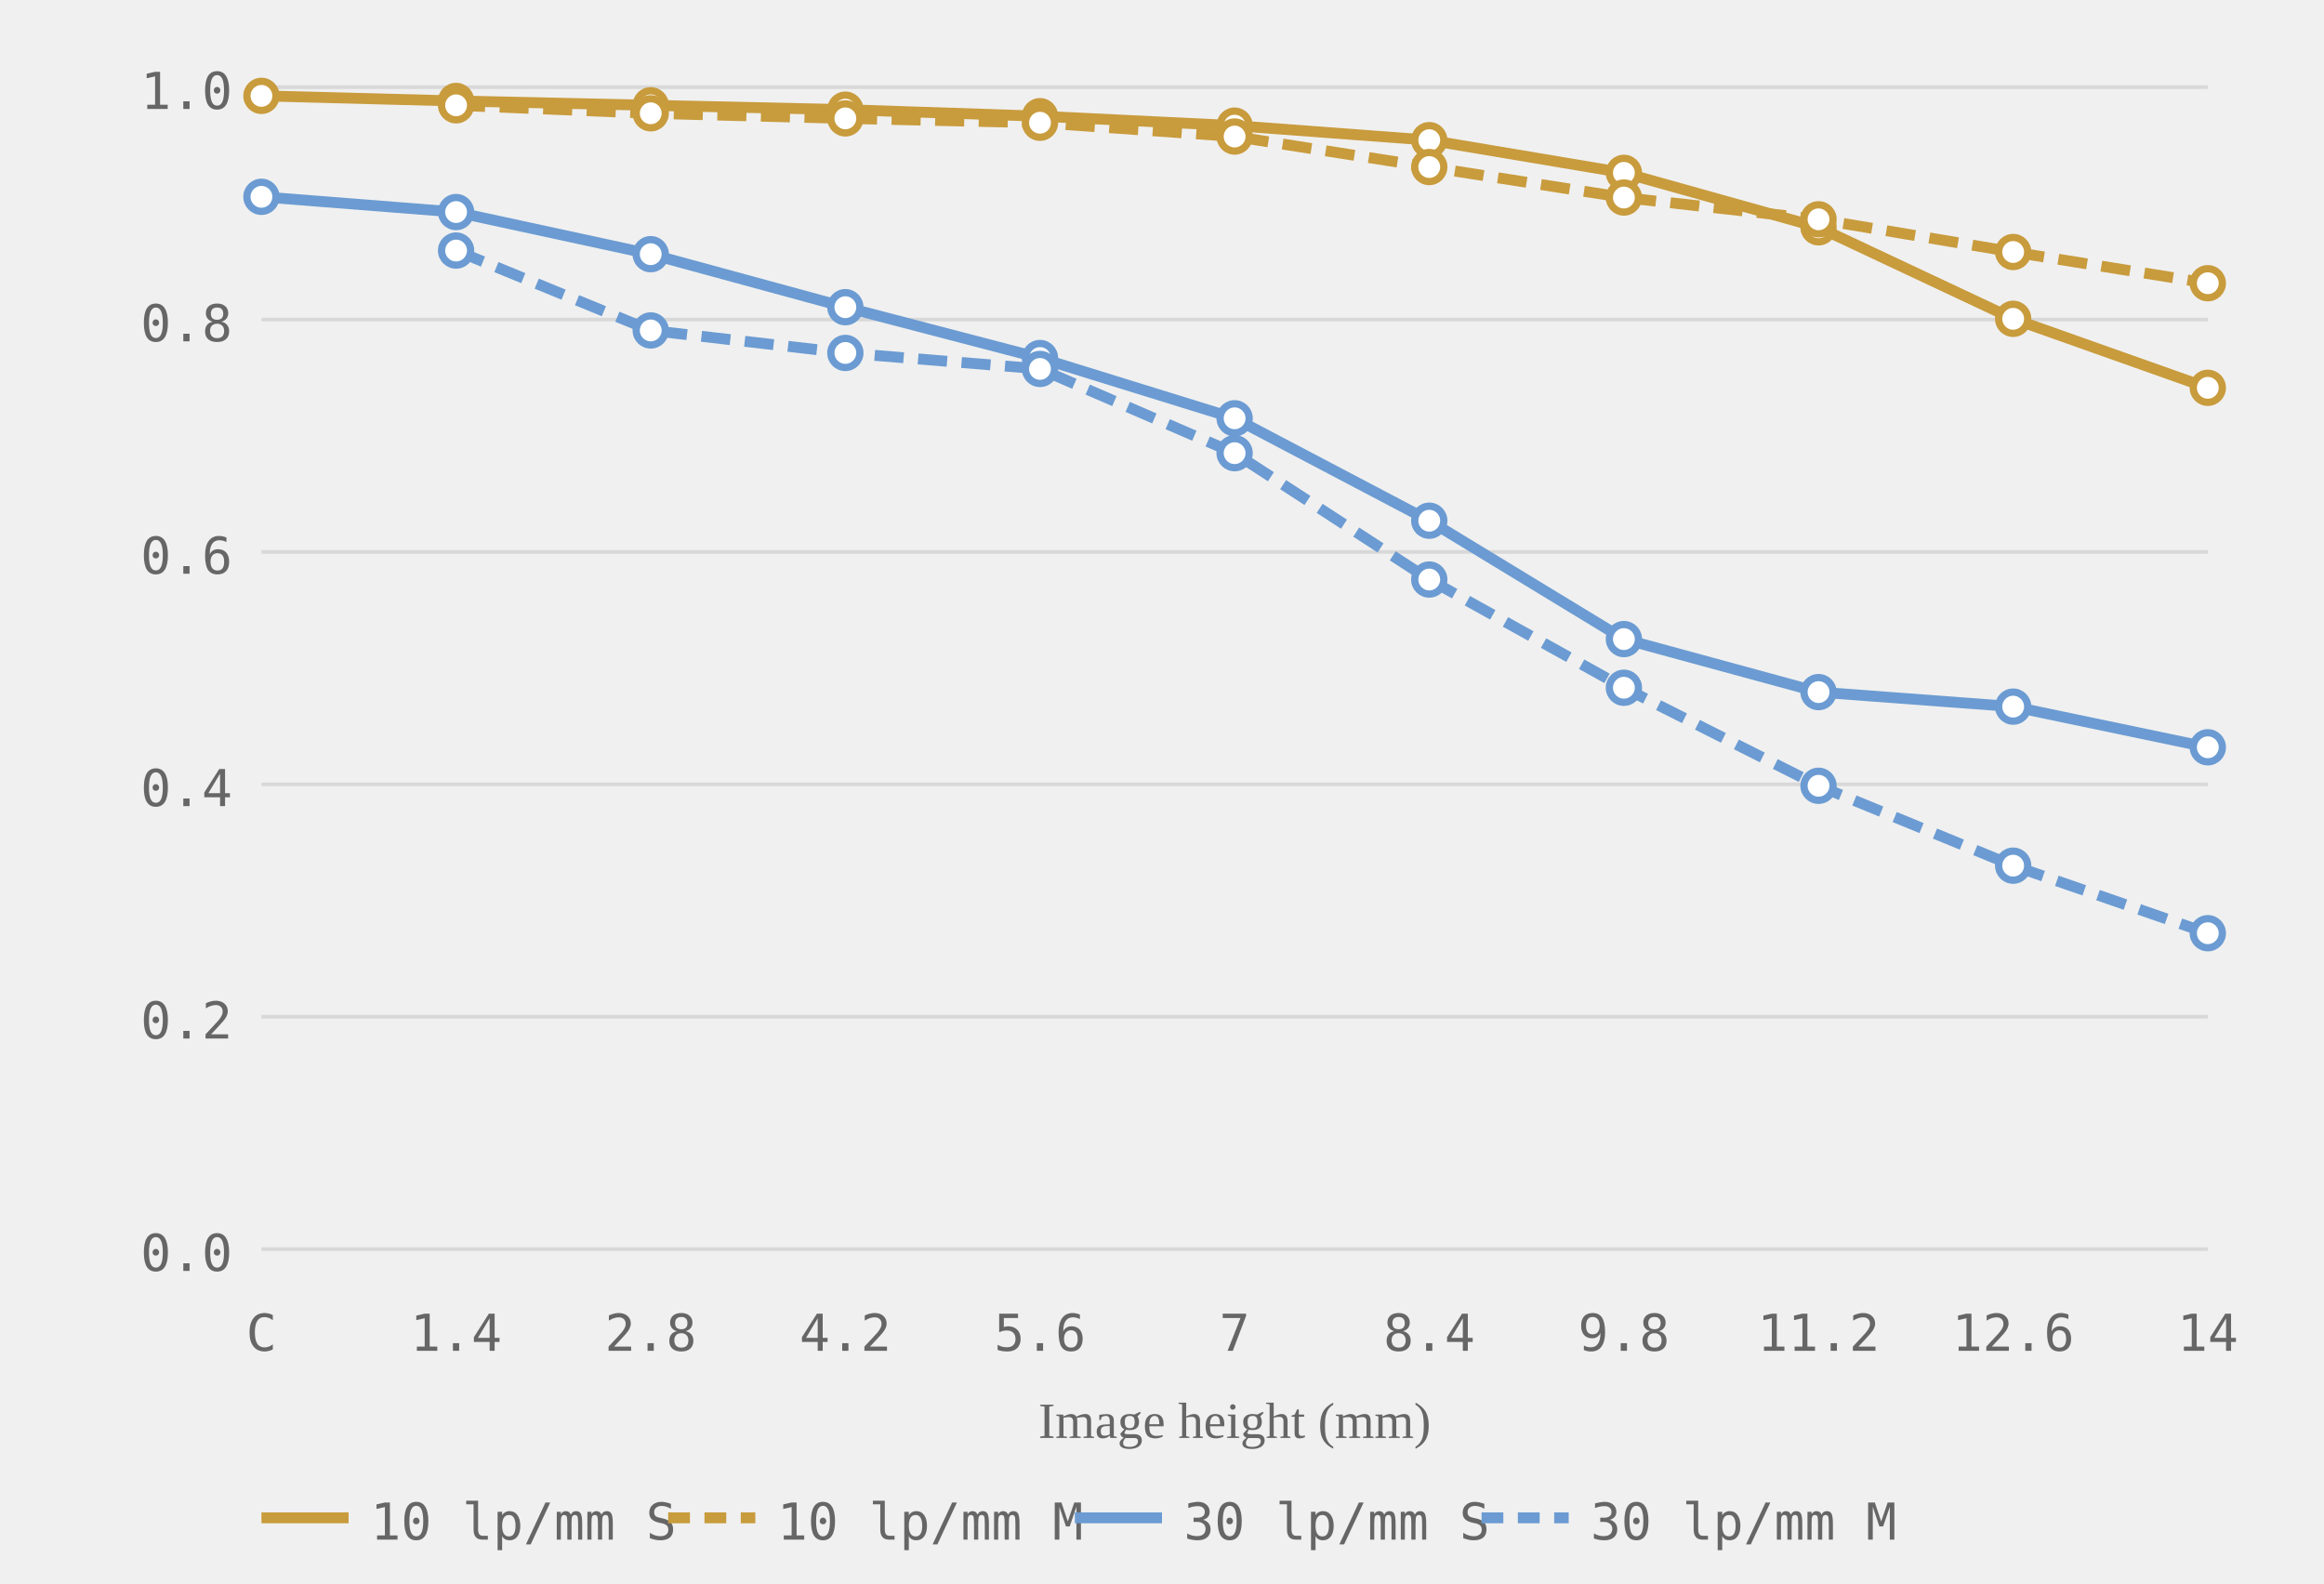
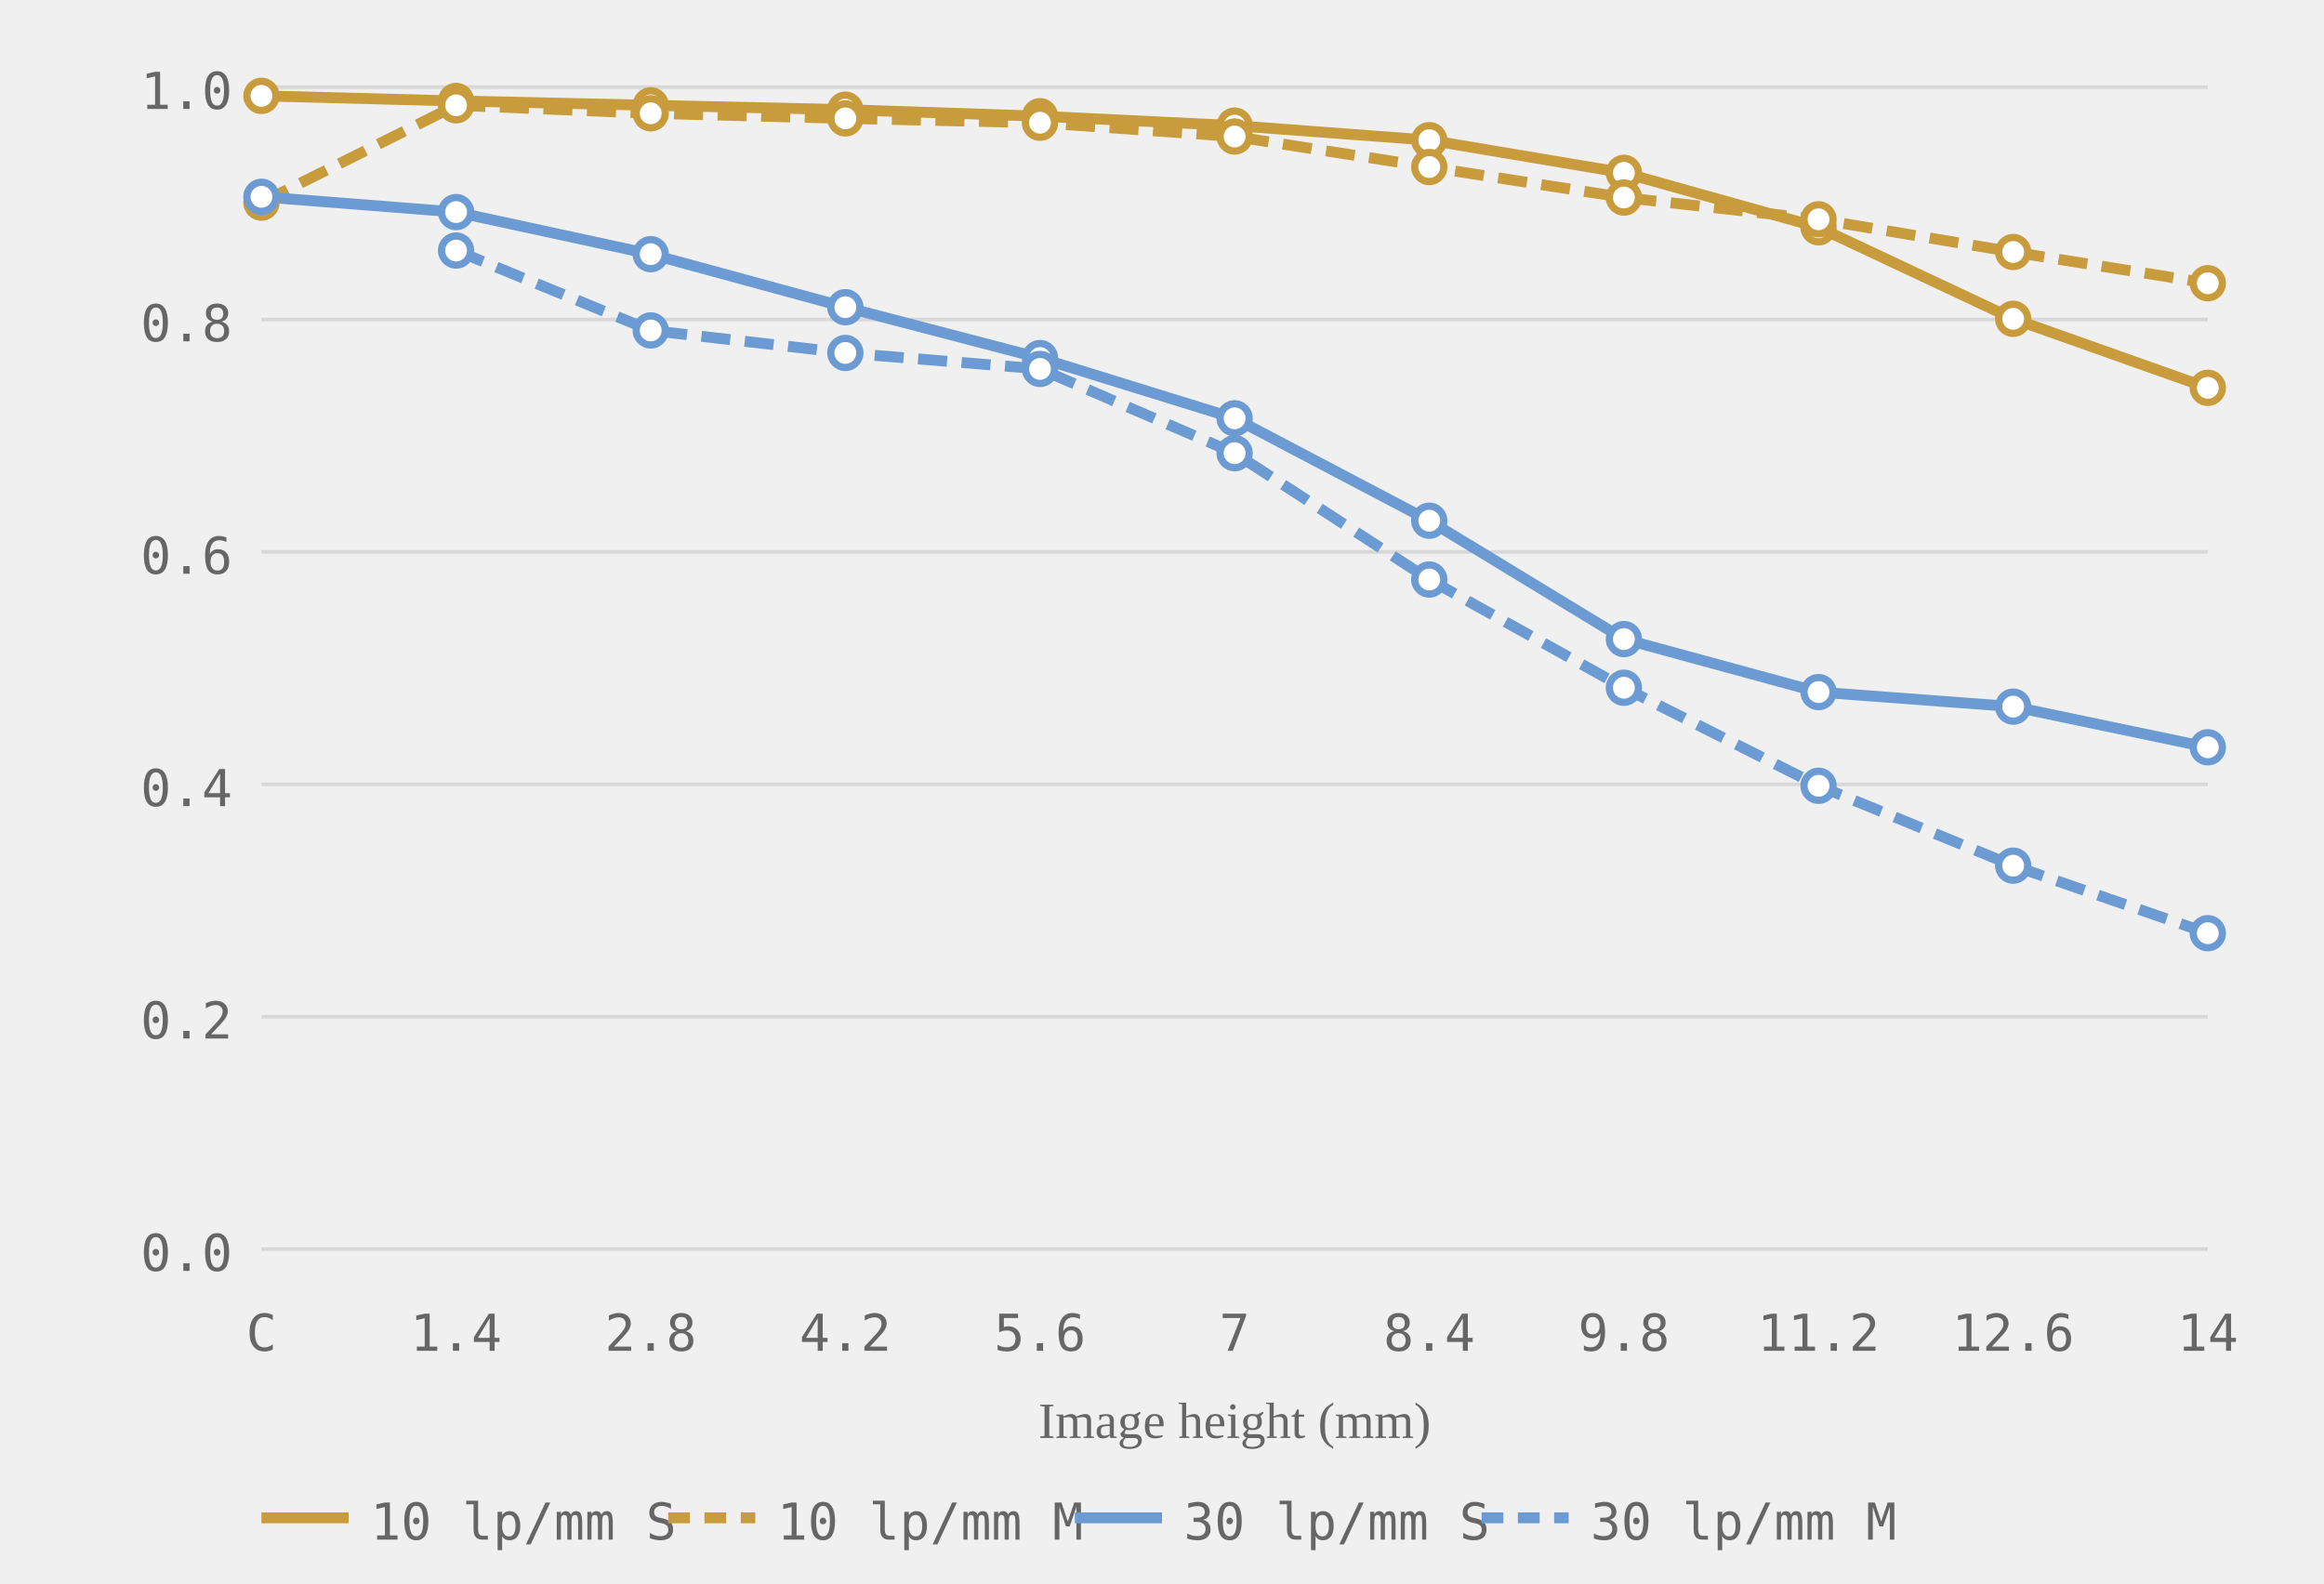
<svg xmlns="http://www.w3.org/2000/svg" viewBox="0 0 320 218" role="img" aria-label="MTF chart, generated from readings">
  <style>.grid-line { stroke: #d8d8d8; stroke-width: 0.5; }.axis-label { font-size: 7px; fill: #666666; font-family: ui-monospace, monospace; }.axis-y { text-anchor: end; }.axis-x { text-anchor: middle; }.axis-title { font-size: 7px; fill: #666666; text-anchor: middle; }.curve { fill: none; stroke-width: 1.5; }.curve-10 { stroke: #c89b3c; }.curve-30 { stroke: #6b9bd2; }.curve-m { stroke-dasharray: 4 2; }.dot { fill: white; stroke-width: 1; }.dot-10 { stroke: #c89b3c; }.dot-30 { stroke: #6b9bd2; }.legend-text { font-size: 7px; fill: #666666; font-family: ui-monospace, monospace; }</style>
  <line class="grid-line" x1="36" y1="172.0" x2="304" y2="172.0" />
  <line class="grid-line" x1="36" y1="140.0" x2="304" y2="140.0" />
  <line class="grid-line" x1="36" y1="108.0" x2="304" y2="108.0" />
  <line class="grid-line" x1="36" y1="76.0" x2="304" y2="76.0" />
  <line class="grid-line" x1="36" y1="44.0" x2="304" y2="44.0" />
  <line class="grid-line" x1="36" y1="12.0" x2="304" y2="12.0" />
  <text class="axis-label axis-y" x="32" y="175.0">0.0</text>
  <text class="axis-label axis-y" x="32" y="143.0">0.2</text>
  <text class="axis-label axis-y" x="32" y="111.0">0.4</text>
  <text class="axis-label axis-y" x="32" y="79.0">0.6</text>
  <text class="axis-label axis-y" x="32" y="47.0">0.8</text>
  <text class="axis-label axis-y" x="32" y="15.0">1.0</text>
  <text class="axis-label axis-x" x="36.0" y="186">C</text>
  <text class="axis-label axis-x" x="62.8" y="186">1.4</text>
  <text class="axis-label axis-x" x="89.6" y="186">2.8</text>
  <text class="axis-label axis-x" x="116.4" y="186">4.2</text>
  <text class="axis-label axis-x" x="143.2" y="186">5.6</text>
  <text class="axis-label axis-x" x="170.0" y="186">7</text>
  <text class="axis-label axis-x" x="196.8" y="186">8.4</text>
  <text class="axis-label axis-x" x="223.6" y="186">9.8</text>
  <text class="axis-label axis-x" x="250.4" y="186">11.2</text>
  <text class="axis-label axis-x" x="277.2" y="186">12.6</text>
  <text class="axis-label axis-x" x="304.0" y="186">14</text>
  <text class="axis-title" x="170.0" y="198">Image height (mm)</text>
  <polyline class="curve curve-10" points="36.0,13.2 62.8,13.9 89.6,14.5 116.4,15.1 143.2,16.0 170.0,17.3 196.8,19.3 223.6,23.8 250.4,31.3 277.2,43.9 304.0,53.4" />
-   <polyline class="curve curve-10 curve-m" points="62.8,14.5 89.6,15.6 116.4,16.3 143.2,16.9 170.0,18.8 196.8,23.0 223.6,27.2 250.4,30.2 277.2,34.7 304.0,39.0" stroke-dasharray="4 2" />
+   <polyline class="curve curve-10 curve-m" points="36.0,27.9 62.8,14.5 89.6,15.6 116.4,16.3 143.2,16.9 170.0,18.8 196.8,23.0 223.6,27.2 250.4,30.2 277.2,34.7 304.0,39.0" stroke-dasharray="4 2" />
  <polyline class="curve curve-30" points="36.0,27.1 62.8,29.2 89.6,35.0 116.4,42.3 143.2,49.3 170.0,57.6 196.8,71.7 223.6,88.0 250.4,95.3 277.2,97.3 304.0,102.9" />
  <polyline class="curve curve-30 curve-m" points="62.8,34.5 89.6,45.5 116.4,48.6 143.2,50.8 170.0,62.4 196.8,79.8 223.6,94.7 250.4,108.2 277.2,119.2 304.0,128.5" stroke-dasharray="4 2" />
  <circle class="dot dot-10" cx="36.0" cy="13.2" r="2" />
  <circle class="dot dot-10" cx="62.8" cy="13.9" r="2" />
  <circle class="dot dot-10" cx="89.6" cy="14.5" r="2" />
  <circle class="dot dot-10" cx="116.4" cy="15.1" r="2" />
  <circle class="dot dot-10" cx="143.2" cy="16.0" r="2" />
  <circle class="dot dot-10" cx="170.0" cy="17.3" r="2" />
  <circle class="dot dot-10" cx="196.8" cy="19.3" r="2" />
  <circle class="dot dot-10" cx="223.6" cy="23.8" r="2" />
  <circle class="dot dot-10" cx="250.4" cy="31.3" r="2" />
  <circle class="dot dot-10" cx="277.2" cy="43.9" r="2" />
  <circle class="dot dot-10" cx="304.0" cy="53.4" r="2" />
+   <circle class="dot dot-10" cx="36.0" cy="27.9" r="2" />
  <circle class="dot dot-10" cx="62.8" cy="14.5" r="2" />
  <circle class="dot dot-10" cx="89.6" cy="15.6" r="2" />
  <circle class="dot dot-10" cx="116.4" cy="16.3" r="2" />
  <circle class="dot dot-10" cx="143.2" cy="16.9" r="2" />
  <circle class="dot dot-10" cx="170.0" cy="18.8" r="2" />
  <circle class="dot dot-10" cx="196.8" cy="23.0" r="2" />
  <circle class="dot dot-10" cx="223.6" cy="27.2" r="2" />
  <circle class="dot dot-10" cx="250.4" cy="30.2" r="2" />
  <circle class="dot dot-10" cx="277.2" cy="34.7" r="2" />
  <circle class="dot dot-10" cx="304.0" cy="39.0" r="2" />
  <circle class="dot dot-30" cx="36.0" cy="27.1" r="2" />
  <circle class="dot dot-30" cx="62.8" cy="29.2" r="2" />
  <circle class="dot dot-30" cx="89.6" cy="35.0" r="2" />
  <circle class="dot dot-30" cx="116.4" cy="42.3" r="2" />
  <circle class="dot dot-30" cx="143.2" cy="49.3" r="2" />
  <circle class="dot dot-30" cx="170.0" cy="57.6" r="2" />
  <circle class="dot dot-30" cx="196.8" cy="71.7" r="2" />
  <circle class="dot dot-30" cx="223.6" cy="88.0" r="2" />
  <circle class="dot dot-30" cx="250.4" cy="95.3" r="2" />
  <circle class="dot dot-30" cx="277.2" cy="97.3" r="2" />
  <circle class="dot dot-30" cx="304.0" cy="102.9" r="2" />
  <circle class="dot dot-30" cx="62.8" cy="34.5" r="2" />
  <circle class="dot dot-30" cx="89.6" cy="45.5" r="2" />
  <circle class="dot dot-30" cx="116.4" cy="48.6" r="2" />
  <circle class="dot dot-30" cx="143.2" cy="50.8" r="2" />
  <circle class="dot dot-30" cx="170.0" cy="62.4" r="2" />
  <circle class="dot dot-30" cx="196.8" cy="79.8" r="2" />
  <circle class="dot dot-30" cx="223.6" cy="94.7" r="2" />
  <circle class="dot dot-30" cx="250.4" cy="108.2" r="2" />
  <circle class="dot dot-30" cx="277.2" cy="119.2" r="2" />
  <circle class="dot dot-30" cx="304.0" cy="128.5" r="2" />
  <line x1="36" y1="209" x2="48" y2="209" stroke="#c89b3c" stroke-width="1.5" />
  <text class="legend-text" x="51" y="212">10 lp/mm S</text>
  <line x1="92" y1="209" x2="104" y2="209" stroke="#c89b3c" stroke-width="1.5" stroke-dasharray="3 2" />
  <text class="legend-text" x="107" y="212">10 lp/mm M</text>
  <line x1="148" y1="209" x2="160" y2="209" stroke="#6b9bd2" stroke-width="1.5" />
  <text class="legend-text" x="163" y="212">30 lp/mm S</text>
  <line x1="204" y1="209" x2="216" y2="209" stroke="#6b9bd2" stroke-width="1.5" stroke-dasharray="3 2" />
  <text class="legend-text" x="219" y="212">30 lp/mm M</text>
</svg>
